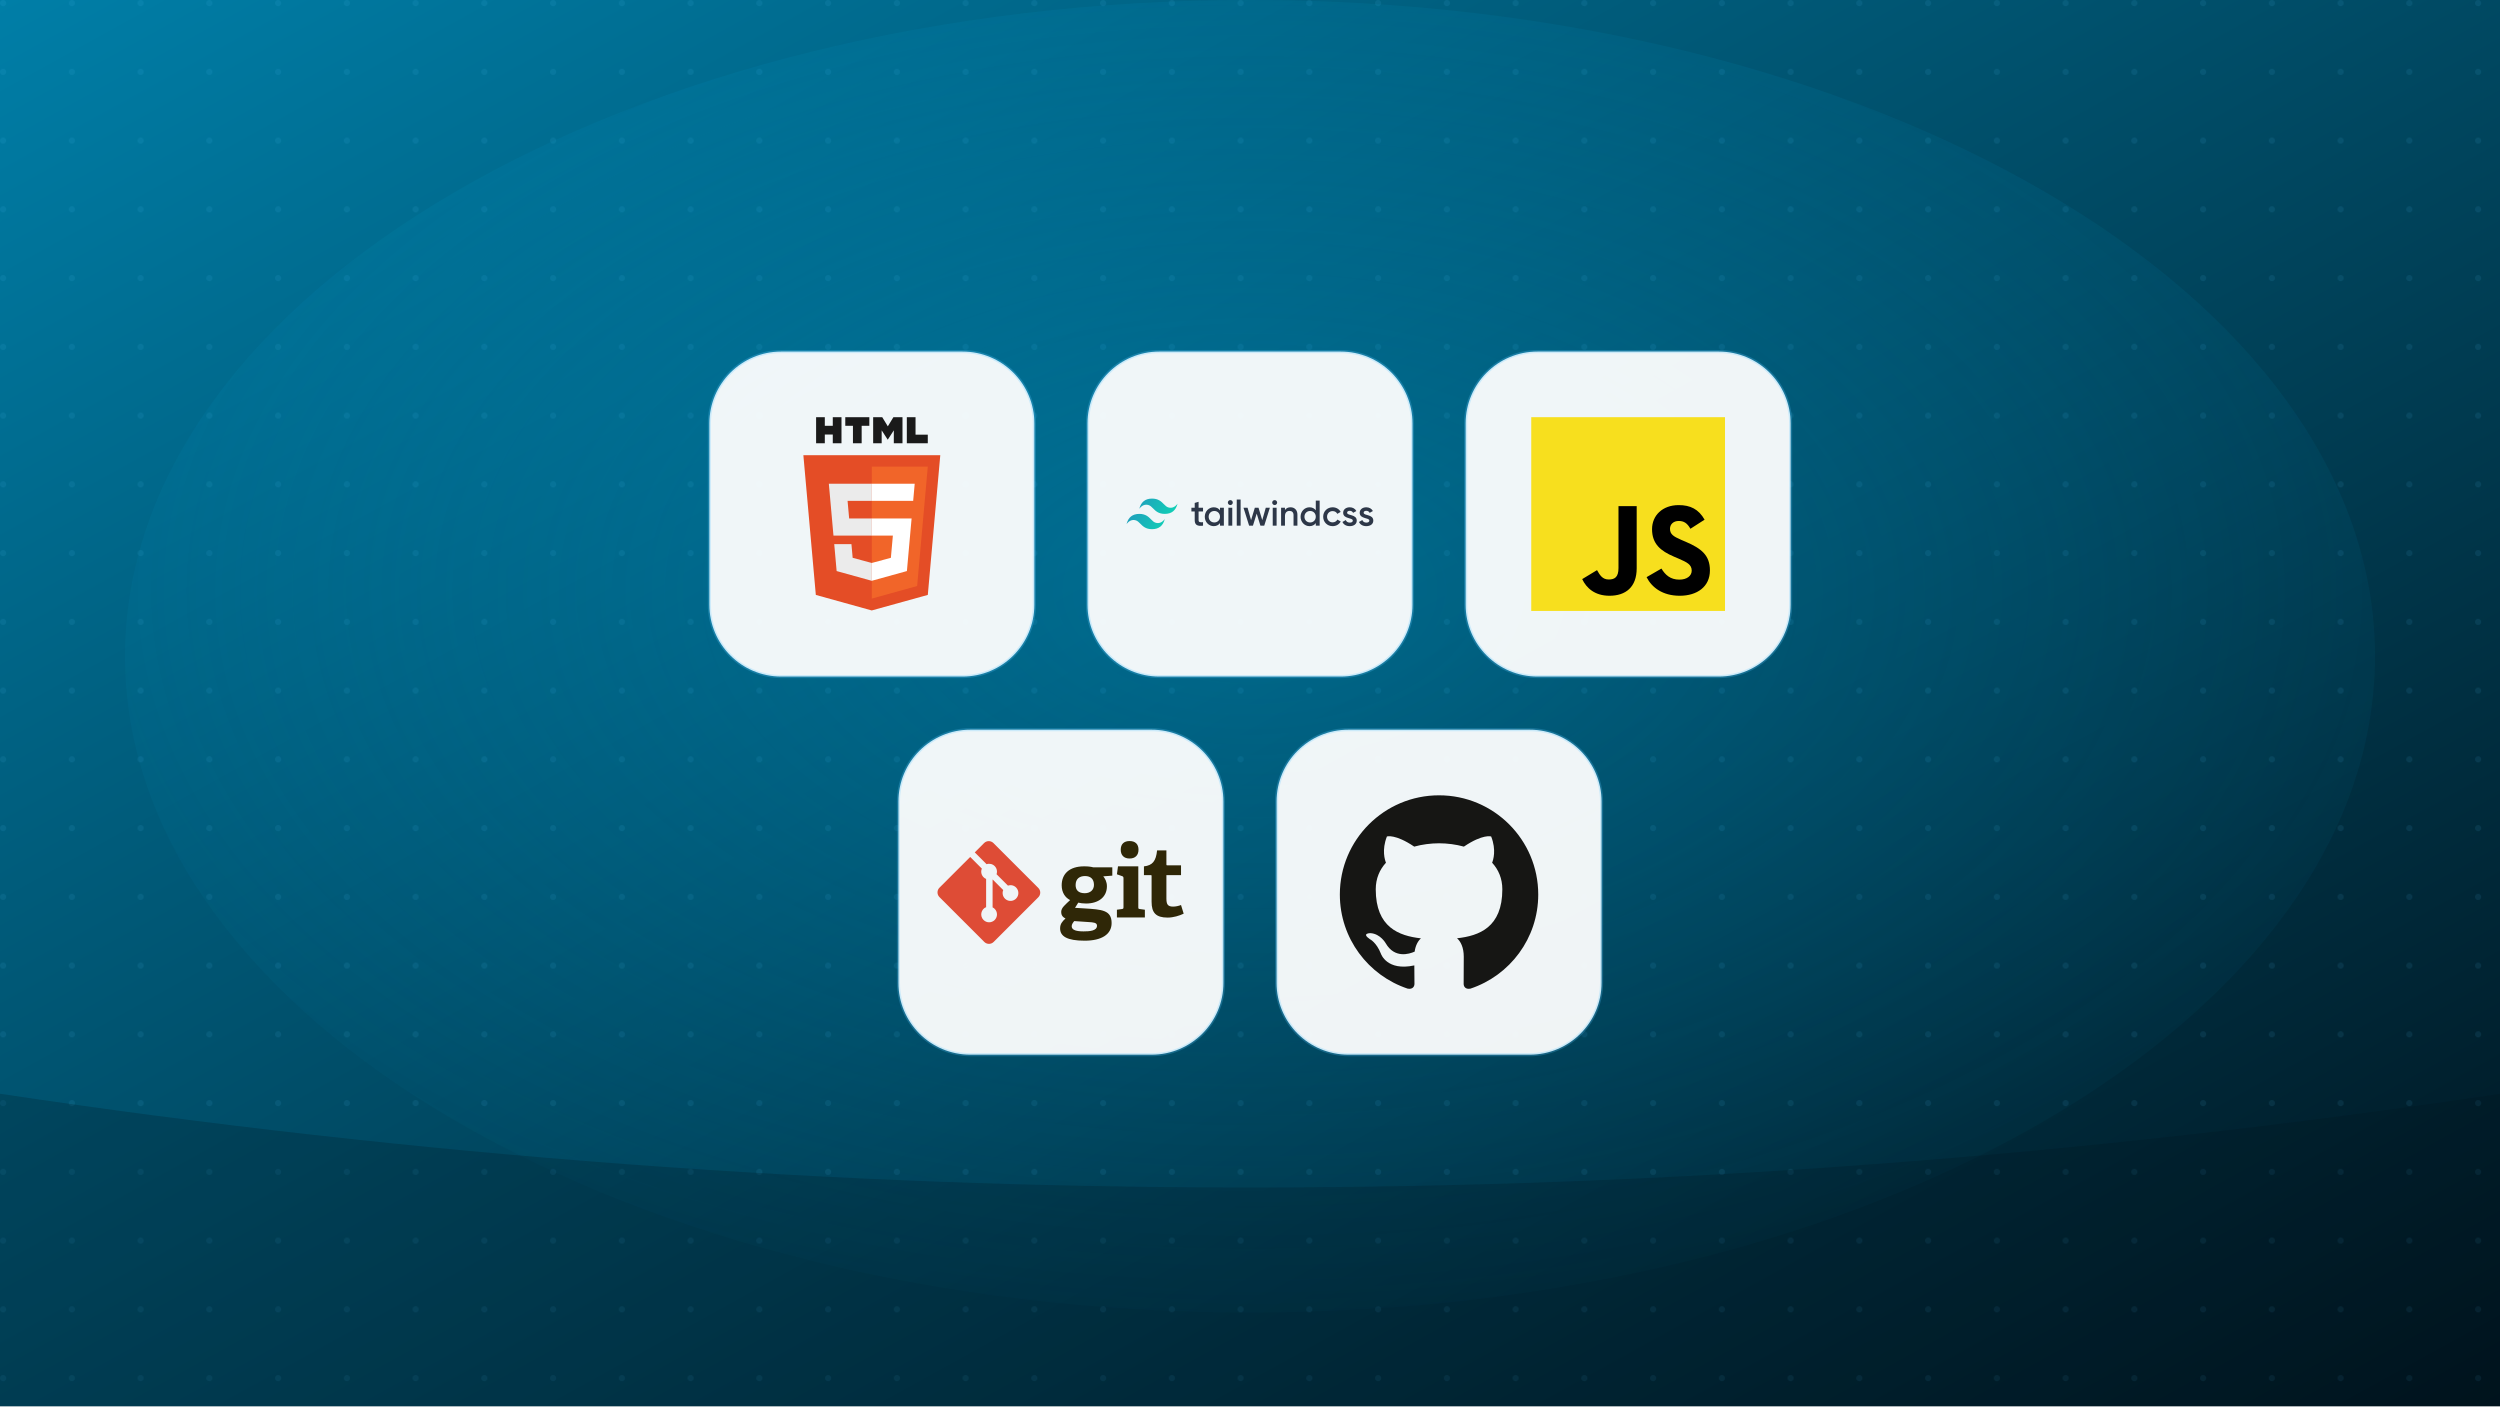
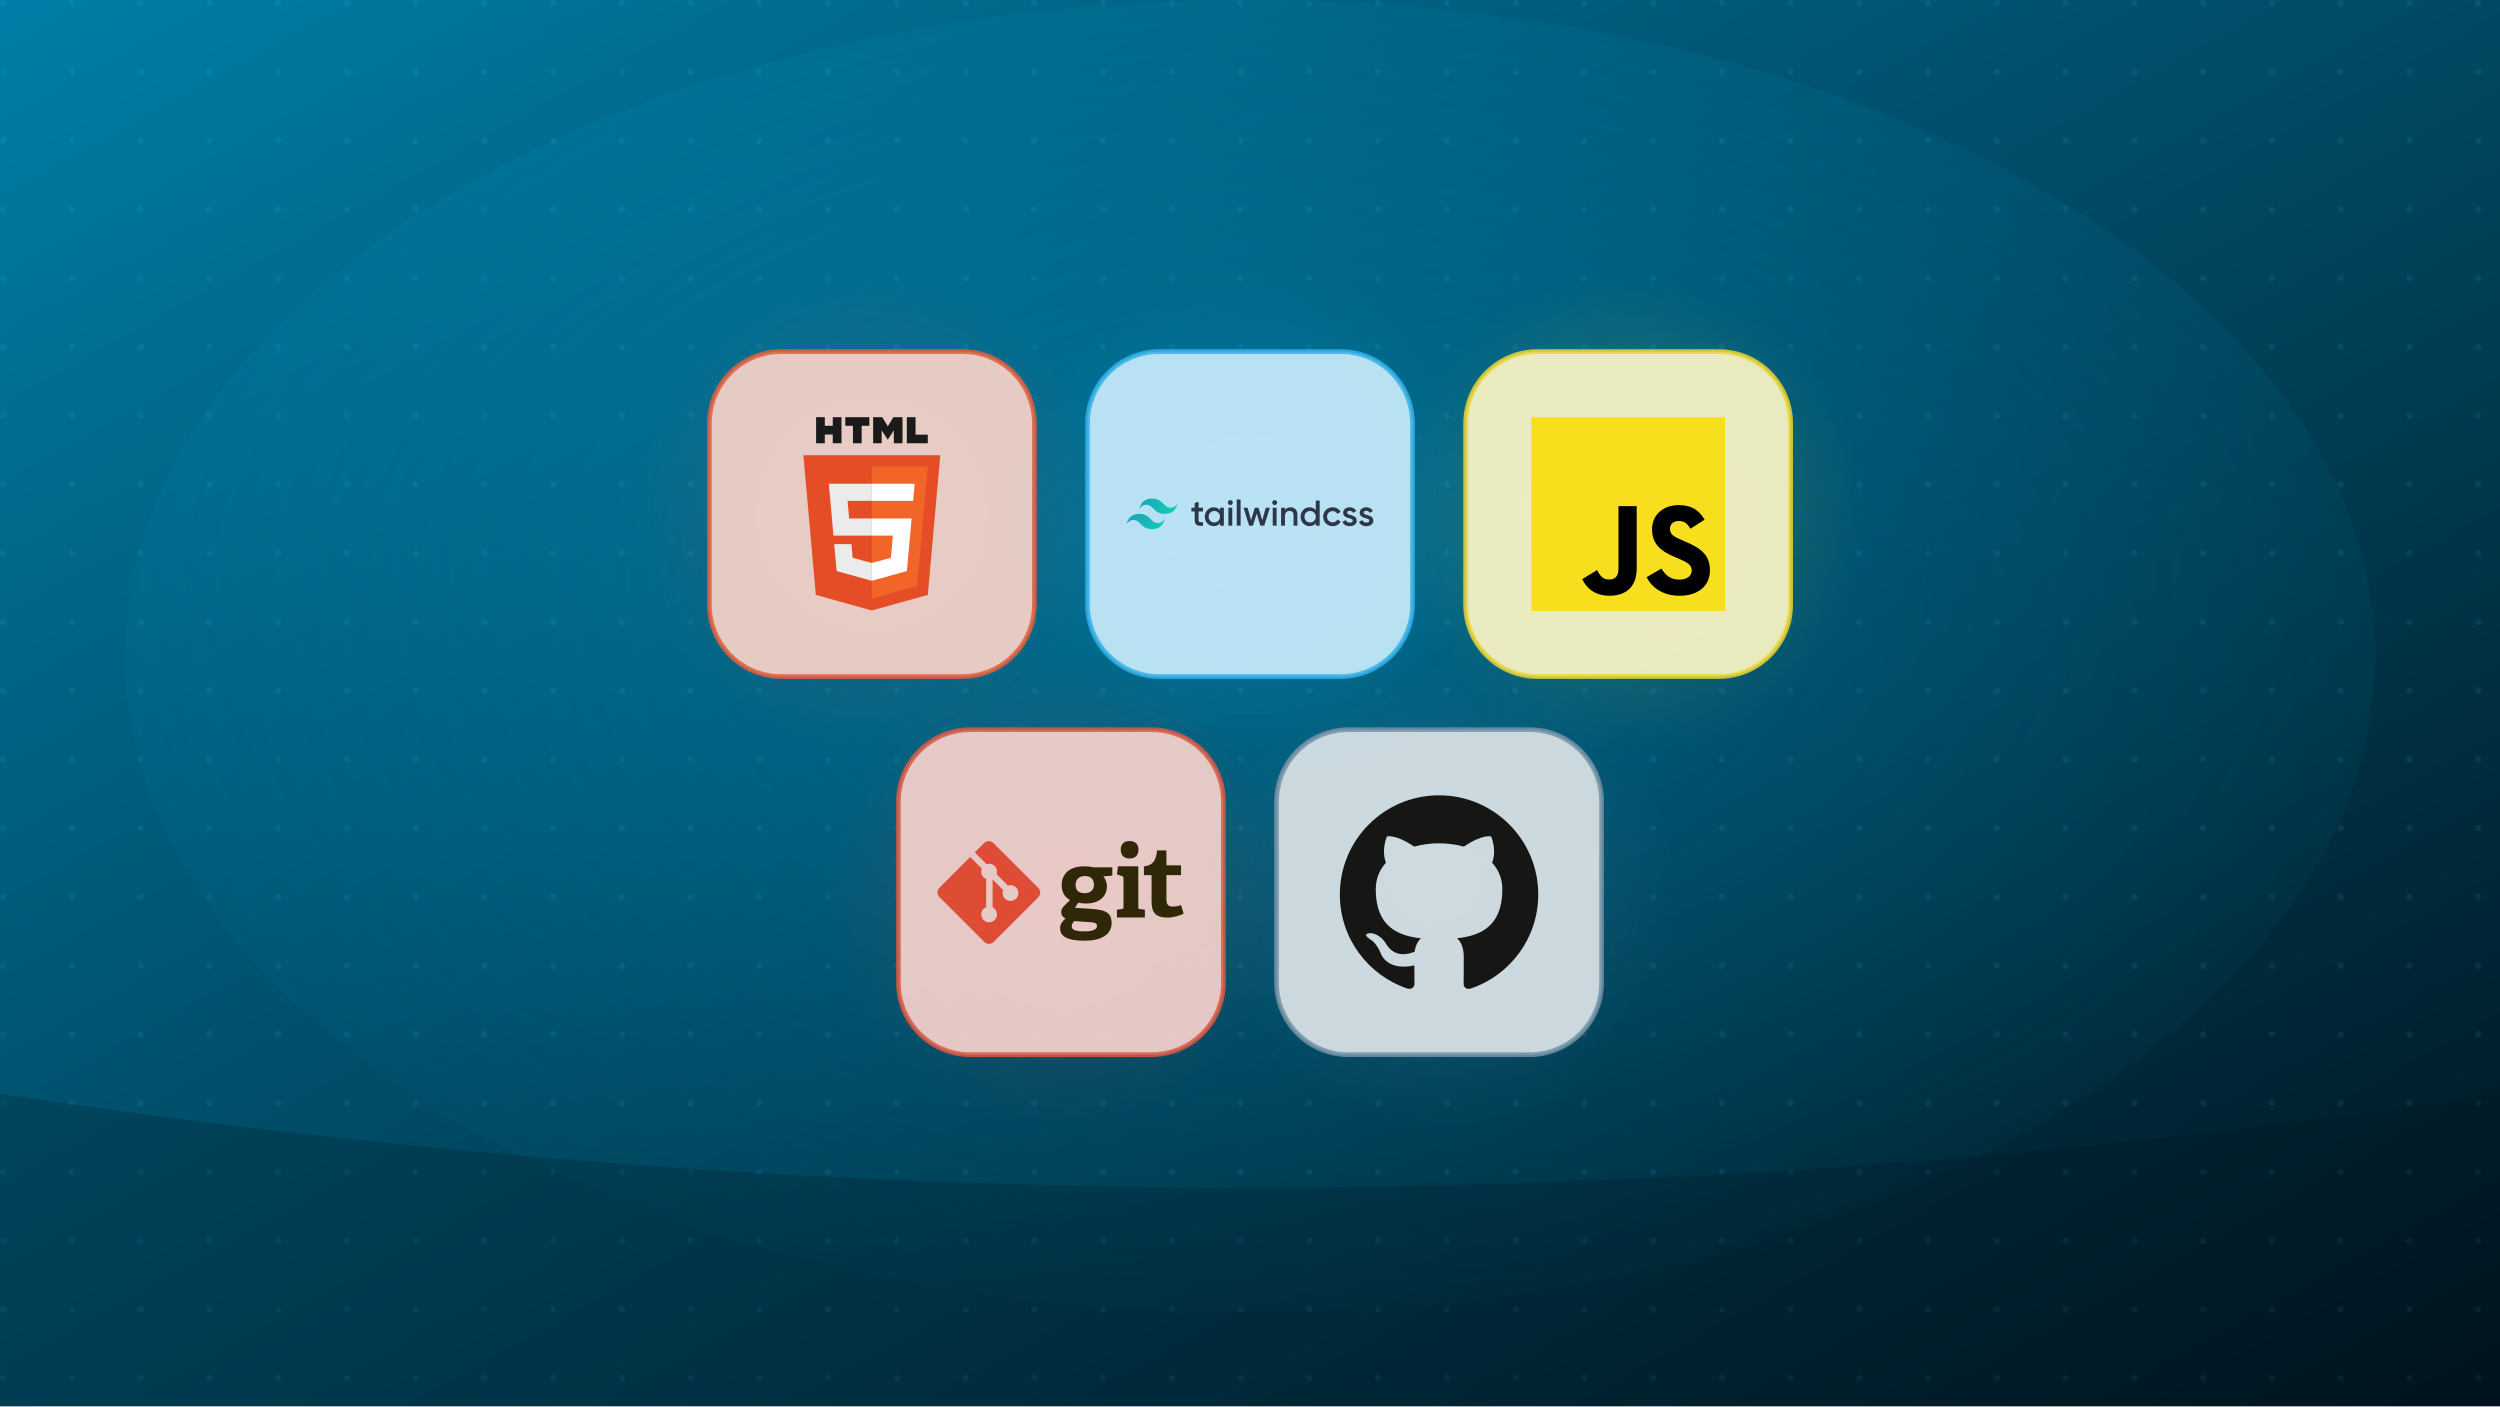
<svg xmlns="http://www.w3.org/2000/svg" viewBox="0 0 1600 900" width="1600" height="900" role="img">
  <defs>
    <linearGradient id="fondo" x1="0" y1="0" x2="1" y2="1">
      <stop offset="0" stop-color="#007EA7" />
      <stop offset="1" stop-color="#00131D" />
    </linearGradient>
    <radialGradient id="halo" cx="0.5" cy="0.45" r="0.6">
      <stop offset="0" stop-color="#00B0E8" stop-opacity="0.30" />
      <stop offset="1" stop-color="#00B0E8" stop-opacity="0" />
    </radialGradient>
    <pattern id="puntos" width="44" height="44" patternUnits="userSpaceOnUse">
      <circle cx="2" cy="2" r="2" fill="#5DC9FF" fill-opacity="0.09" />
    </pattern>
+     <radialGradient id="halo-2ab2ef" cx="0.5" cy="0.5" r="0.5">
+       <stop offset="0" stop-color="#2AB2EF" stop-opacity="0.34" />
+       <stop offset="0.5" stop-color="#2AB2EF" stop-opacity="0.10" />
+       <stop offset="1" stop-color="#2AB2EF" stop-opacity="0" />
+     </radialGradient>
+     <radialGradient id="halo-7390a5" cx="0.5" cy="0.5" r="0.5">
+       <stop offset="0" stop-color="#7390A5" stop-opacity="0.34" />
+       <stop offset="0.5" stop-color="#7390A5" stop-opacity="0.10" />
+       <stop offset="1" stop-color="#7390A5" stop-opacity="0" />
+     </radialGradient>
+     <radialGradient id="halo-d85440" cx="0.5" cy="0.5" r="0.5">
+       <stop offset="0" stop-color="#D85440" stop-opacity="0.34" />
+       <stop offset="0.5" stop-color="#D85440" stop-opacity="0.10" />
+       <stop offset="1" stop-color="#D85440" stop-opacity="0" />
+     </radialGradient>
+     <radialGradient id="halo-de5c3a" cx="0.5" cy="0.5" r="0.5">
+       <stop offset="0" stop-color="#DE5C3A" stop-opacity="0.34" />
+       <stop offset="0.5" stop-color="#DE5C3A" stop-opacity="0.10" />
+       <stop offset="1" stop-color="#DE5C3A" stop-opacity="0" />
+     </radialGradient>
+     <radialGradient id="halo-efd92a" cx="0.5" cy="0.5" r="0.5">
+       <stop offset="0" stop-color="#EFD92A" stop-opacity="0.34" />
+       <stop offset="0.5" stop-color="#EFD92A" stop-opacity="0.10" />
+       <stop offset="1" stop-color="#EFD92A" stop-opacity="0" />
+     </radialGradient>
  </defs>
  <rect width="1600" height="900" fill="url(#fondo)" />
  <rect width="1600" height="900" fill="url(#puntos)" />
  <ellipse cx="800" cy="420" rx="720" ry="420" fill="url(#halo)" />
  <path d="M0 900 L1600 900 L1600 700 Q800 820 0 700 Z" fill="#00131D" fill-opacity="0.22" />
  <g>
-     <rect x="454" y="225" width="208" height="208" rx="46" fill="#FFFFFF" fill-opacity="0.94" />
-     <rect x="454" y="225" width="208" height="208" rx="46" fill="none" stroke="#5DC9FF" stroke-opacity="0.25" stroke-width="2" />
+     <ellipse cx="558" cy="329" rx="152" ry="152" fill="url(#halo-de5c3a)" />
+     <rect x="454" y="225" width="208" height="208" rx="46" fill="#F6D3CA" fill-opacity="0.93" />
+     <rect x="454" y="225" width="208" height="208" rx="46" fill="none" stroke="#DF5F3E" stroke-opacity="0.85" stroke-width="3" />
    <g transform="translate(514.0 267.0) scale(0.3435)">
      <path fill="#e44d26" d="m255.555 70.766l-23.241 260.36l-104.47 28.962l-104.182-28.922L.445 70.766z" />
      <path fill="#f16529" d="m128 337.95l84.417-23.403l19.86-222.49H128z" />
      <path fill="#ebebeb" d="M82.82 155.932H128v-31.937H47.917l.764 8.568l7.85 88.01H128v-31.937H85.739zm7.198 80.61h-32.06l4.474 50.146l65.421 18.16l.147-.04V271.58l-.14.037l-35.568-9.604z" />
      <path fill="#1a1a1a" d="M24.18 0h16.23v16.035h14.847V0h16.231v48.558h-16.23v-16.26H40.411v16.26h-16.23V0M92.83 16.103H78.544V0h44.814v16.103h-14.295v32.455h-16.23V16.103zM130.47 0h16.923l10.41 17.062L168.203 0h16.93v48.558h-16.164V24.49l-11.166 17.265h-.28L146.35 24.49v24.068h-15.88zm62.74 0h16.235v32.508h22.824v16.05h-39.06z" />
      <path fill="#fff" d="M127.89 220.573h39.327l-3.708 41.42l-35.62 9.614v33.226l65.473-18.145l.48-5.396l7.506-84.08l.779-8.576H127.89zm0-64.719v.078h77.143l.64-7.178l1.456-16.191l.763-8.568H127.89z" />
    </g>
  </g>
  <g>
-     <rect x="696" y="225" width="208" height="208" rx="46" fill="#FFFFFF" fill-opacity="0.94" />
-     <rect x="696" y="225" width="208" height="208" rx="46" fill="none" stroke="#5DC9FF" stroke-opacity="0.25" stroke-width="2" />
+     <ellipse cx="800" cy="329" rx="152" ry="152" fill="url(#halo-2ab2ef)" />
+     <rect x="696" y="225" width="208" height="208" rx="46" fill="#C6EAFA" fill-opacity="0.93" />
+     <rect x="696" y="225" width="208" height="208" rx="46" fill="none" stroke="#35B1E9" stroke-opacity="0.85" stroke-width="3" />
    <g transform="translate(721.0 319.1) scale(0.3086)">
      <defs>
        <linearGradient id="twA" x1="-2.778%" x2="100%" y1="32%" y2="67.556%">
          <stop offset="0%" stop-color="#2298bd" />
          <stop offset="100%" stop-color="#0ed7b5" />
        </linearGradient>
+         <radialGradient id="halo-2ab2ef" cx="0.5" cy="0.5" r="0.5">
+           <stop offset="0" stop-color="#2AB2EF" stop-opacity="0.34" />
+           <stop offset="0.5" stop-color="#2AB2EF" stop-opacity="0.10" />
+           <stop offset="1" stop-color="#2AB2EF" stop-opacity="0" />
+         </radialGradient>
+         <radialGradient id="halo-7390a5" cx="0.5" cy="0.5" r="0.5">
+           <stop offset="0" stop-color="#7390A5" stop-opacity="0.34" />
+           <stop offset="0.5" stop-color="#7390A5" stop-opacity="0.10" />
+           <stop offset="1" stop-color="#7390A5" stop-opacity="0" />
+         </radialGradient>
+         <radialGradient id="halo-d85440" cx="0.5" cy="0.5" r="0.5">
+           <stop offset="0" stop-color="#D85440" stop-opacity="0.34" />
+           <stop offset="0.5" stop-color="#D85440" stop-opacity="0.10" />
+           <stop offset="1" stop-color="#D85440" stop-opacity="0" />
+         </radialGradient>
+         <radialGradient id="halo-de5c3a" cx="0.5" cy="0.5" r="0.5">
+           <stop offset="0" stop-color="#DE5C3A" stop-opacity="0.34" />
+           <stop offset="0.5" stop-color="#DE5C3A" stop-opacity="0.10" />
+           <stop offset="1" stop-color="#DE5C3A" stop-opacity="0" />
+         </radialGradient>
+         <radialGradient id="halo-efd92a" cx="0.5" cy="0.5" r="0.5">
+           <stop offset="0" stop-color="#EFD92A" stop-opacity="0.34" />
+           <stop offset="0.5" stop-color="#EFD92A" stop-opacity="0.10" />
+           <stop offset="1" stop-color="#EFD92A" stop-opacity="0" />
+         </radialGradient>
      </defs>
      <path fill="url(#twA)" d="M52.867 0Q31.72 0 26.433 21.147q7.93-10.575 18.504-7.93c4.021 1.005 6.896 3.923 10.078 7.153c5.183 5.26 11.182 11.35 24.285 11.35q21.147 0 26.433-21.147q-7.93 10.575-18.503 7.93c-4.022-1.005-6.896-3.923-10.078-7.153C71.968 6.09 65.97 0 52.867 0M26.433 31.72Q5.287 31.72 0 52.867q7.93-10.575 18.503-7.93c4.022 1.005 6.897 3.923 10.078 7.152c5.184 5.262 11.183 11.35 24.286 11.35q21.146 0 26.433-21.146q-7.93 10.575-18.503 7.93C56.775 49.218 53.9 46.3 50.718 43.07c-5.183-5.26-11.182-11.35-24.285-11.35" />
      <path fill="#2d3748" d="M158.592 26.73h-9.226v17.858c0 4.762 3.125 4.688 9.226 4.39v7.217c-12.351 1.488-17.262-1.934-17.262-11.607V26.731h-6.845v-7.738h6.845V8.999l8.036-2.38v12.374h9.226zm35.17-7.737h8.036v37.202h-8.036v-5.357c-2.827 3.944-7.217 6.325-13.02 6.325c-10.12 0-18.528-8.557-18.528-19.569c0-11.086 8.408-19.568 18.527-19.568c5.804 0 10.194 2.38 13.021 6.25zm-11.756 30.506c6.696 0 11.756-4.985 11.756-11.905s-5.06-11.905-11.756-11.905s-11.756 4.985-11.756 11.905s5.06 11.905 11.756 11.905m33.185-36.087c-2.828 0-5.134-2.38-5.134-5.133a5.144 5.144 0 0 1 5.134-5.134a5.144 5.144 0 0 1 5.134 5.134c0 2.753-2.307 5.133-5.134 5.133m-4.018 42.783V18.993h8.035v37.202zm17.336 0V1.88h8.036v54.315zm60.194-37.202h8.482l-11.682 37.202h-7.887l-7.738-25.074l-7.812 25.074h-7.887l-11.682-37.202h8.482l7.218 25.67l7.812-25.67h7.664l7.738 25.67zm18.452-5.58c-2.827 0-5.134-2.381-5.134-5.134a5.144 5.144 0 0 1 5.134-5.134a5.144 5.144 0 0 1 5.134 5.134c0 2.753-2.307 5.133-5.134 5.133m-4.018 42.782V18.993h8.036v37.202zm36.905-38.17c8.333 0 14.286 5.655 14.286 15.328v22.842h-8.036V34.171c0-5.654-3.274-8.63-8.333-8.63c-5.283 0-9.45 3.124-9.45 10.714v19.94h-8.036V18.993h8.036v4.762c2.456-3.87 6.473-5.73 11.533-5.73m52.381-13.913h8.036v52.083h-8.036v-5.357c-2.827 3.944-7.217 6.325-13.02 6.325c-10.12 0-18.528-8.557-18.528-19.569c0-11.086 8.408-19.568 18.527-19.568c5.804 0 10.194 2.38 13.021 6.25zm-11.756 45.387c6.696 0 11.756-4.985 11.756-11.905s-5.06-11.905-11.756-11.905s-11.756 4.985-11.756 11.905s5.06 11.905 11.756 11.905m46.726 7.664c-11.235 0-19.643-8.557-19.643-19.569c0-11.086 8.408-19.568 19.643-19.568c7.292 0 13.616 3.794 16.593 9.598l-6.92 4.018c-1.637-3.497-5.283-5.73-9.747-5.73c-6.548 0-11.533 4.986-11.533 11.682s4.985 11.682 11.533 11.682c4.464 0 8.11-2.307 9.896-5.73l6.92 3.944c-3.126 5.878-9.45 9.673-16.742 9.673m29.985-27.902c0 6.77 20.015 2.678 20.015 16.443c0 7.44-6.473 11.459-14.509 11.459c-7.44 0-12.797-3.349-15.178-8.706l6.92-4.018c1.19 3.349 4.166 5.357 8.258 5.357c3.572 0 6.325-1.19 6.325-4.166c0-6.622-20.015-2.902-20.015-16.22c0-6.995 6.027-11.384 13.616-11.384c6.101 0 11.16 2.827 13.765 7.738l-6.77 3.794c-1.34-2.901-3.944-4.24-6.995-4.24c-2.902 0-5.432 1.264-5.432 3.943m34.301 0c0 6.77 20.015 2.678 20.015 16.443c0 7.44-6.473 11.459-14.509 11.459c-7.44 0-12.798-3.349-15.179-8.706l6.92-4.018c1.19 3.349 4.167 5.357 8.259 5.357c3.571 0 6.324-1.19 6.324-4.166c0-6.622-20.014-2.902-20.014-16.22c0-6.995 6.026-11.384 13.616-11.384c6.1 0 11.16 2.827 13.765 7.738l-6.771 3.794c-1.34-2.901-3.944-4.24-6.994-4.24c-2.902 0-5.432 1.264-5.432 3.943" />
    </g>
  </g>
  <g>
-     <rect x="938" y="225" width="208" height="208" rx="46" fill="#FFFFFF" fill-opacity="0.94" />
-     <rect x="938" y="225" width="208" height="208" rx="46" fill="none" stroke="#5DC9FF" stroke-opacity="0.25" stroke-width="2" />
+     <ellipse cx="1042" cy="329" rx="152" ry="152" fill="url(#halo-efd92a)" />
+     <rect x="938" y="225" width="208" height="208" rx="46" fill="#FAF5C6" fill-opacity="0.93" />
+     <rect x="938" y="225" width="208" height="208" rx="46" fill="none" stroke="#E9D535" stroke-opacity="0.85" stroke-width="3" />
    <g transform="translate(980.0 267.0) scale(0.4844)">
      <path fill="#f7df1e" d="M0 0h256v256H0z" />
      <path d="m67.312 213.932l19.59-11.856c3.78 6.701 7.218 12.371 15.465 12.371c7.905 0 12.89-3.092 12.89-15.12v-81.798h24.057v82.138c0 24.917-14.606 36.259-35.916 36.259c-19.245 0-30.416-9.967-36.087-21.996m85.07-2.576l19.588-11.341c5.157 8.421 11.859 14.607 23.715 14.607c9.969 0 16.325-4.984 16.325-11.858c0-8.248-6.53-11.17-17.528-15.98l-6.013-2.58c-17.357-7.387-28.87-16.667-28.87-36.257c0-18.044 13.747-31.792 35.228-31.792c15.294 0 26.292 5.328 34.196 19.247l-18.732 12.03c-4.125-7.389-8.591-10.31-15.465-10.31c-7.046 0-11.514 4.468-11.514 10.31c0 7.217 4.468 10.14 14.778 14.608l6.014 2.577c20.45 8.765 31.963 17.7 31.963 37.804c0 21.654-17.012 33.51-39.867 33.51c-22.339 0-36.774-10.654-43.819-24.574" />
    </g>
  </g>
  <g>
-     <rect x="575" y="467" width="208" height="208" rx="46" fill="#FFFFFF" fill-opacity="0.94" />
-     <rect x="575" y="467" width="208" height="208" rx="46" fill="none" stroke="#5DC9FF" stroke-opacity="0.25" stroke-width="2" />
+     <ellipse cx="679" cy="571" rx="152" ry="152" fill="url(#halo-d85440)" />
+     <rect x="575" y="467" width="208" height="208" rx="46" fill="#F5D1CC" fill-opacity="0.93" />
+     <rect x="575" y="467" width="208" height="208" rx="46" fill="none" stroke="#D95845" stroke-opacity="0.85" stroke-width="3" />
    <g transform="translate(600.0 537.7) scale(0.6172)">
      <path fill="#2f2707" d="M152.984 37.214c-5.597 0-9.765 2.748-9.765 9.362c0 4.983 2.747 8.443 9.463 8.443c5.693 0 9.56-3.355 9.56-8.65c0-6-3.46-9.155-9.258-9.155m-11.19 46.701c-1.325 1.625-2.645 3.353-2.645 5.39c0 4.067 5.186 5.291 12.31 5.291c5.9 0 13.938-.414 13.938-5.9c0-3.261-3.867-3.462-8.753-3.768zm30.113-46.394c1.828 2.34 3.764 5.597 3.764 10.276c0 11.292-8.851 17.904-21.667 17.904c-3.259 0-6.209-.406-8.038-.914l-3.359 5.39l9.969.61c17.602 1.122 27.975 1.632 27.975 15.157c0 11.702-10.272 18.311-27.975 18.311c-18.413 0-25.433-4.68-25.433-12.716c0-4.578 2.035-7.015 5.596-10.378c-3.358-1.419-4.476-3.961-4.476-6.71c0-2.24 1.118-4.273 2.952-6.208c1.83-1.93 3.864-3.865 6.306-6.103c-4.984-2.442-8.75-7.732-8.75-15.262c0-11.697 7.733-19.731 23.295-19.731c4.376 0 7.022.402 9.362 1.017h19.84v8.644zm27.259-18.487c-5.8 0-9.157-3.36-9.157-9.161c0-5.793 3.356-8.95 9.157-8.95c5.9 0 9.258 3.157 9.258 8.95c0 5.801-3.357 9.161-9.258 9.161M186.04 80.171v-8.033l5.19-.71c1.425-.205 1.627-.509 1.627-2.038V39.48c0-1.116-.304-1.832-1.325-2.134l-5.492-1.935l1.118-8.238h21.061V69.39c0 1.63.098 1.833 1.629 2.039l5.188.71v8.032zm69.227-3.944c-4.376 2.135-10.785 4.068-16.586 4.068c-12.106 0-16.682-4.878-16.682-16.38V37.264c0-.61 0-1.017-.817-1.017h-7.12V27.19c8.955-1.02 12.513-5.496 13.632-16.585h9.666v14.45c0 .71 0 1.017.815 1.017h14.343v10.173H237.36v24.313c0 6.002 1.426 8.34 6.917 8.34c2.852 0 5.799-.71 8.24-1.626z" />
      <path fill="#de4c36" d="M104.529 49.53L58.013 3.017a6.86 6.86 0 0 0-9.703 0l-9.659 9.66l12.253 12.252a8.15 8.15 0 0 1 8.383 1.953a8.16 8.16 0 0 1 1.936 8.434L73.03 47.125c2.857-.984 6.154-.347 8.435 1.938a8.16 8.16 0 0 1 0 11.545a8.164 8.164 0 0 1-13.324-8.88L57.129 40.716l-.001 28.98a8.3 8.3 0 0 1 2.159 1.544a8.164 8.164 0 0 1 0 11.547c-3.19 3.19-8.36 3.19-11.545 0a8.164 8.164 0 0 1 2.672-13.328v-29.25a8.1 8.1 0 0 1-2.672-1.782c-2.416-2.413-2.997-5.958-1.759-8.925l-12.078-12.08L2.011 49.314a6.863 6.863 0 0 0 0 9.706l46.516 46.514a6.86 6.86 0 0 0 9.703 0l46.299-46.297a6.866 6.866 0 0 0 0-9.707" />
    </g>
  </g>
  <g>
-     <rect x="817" y="467" width="208" height="208" rx="46" fill="#FFFFFF" fill-opacity="0.94" />
-     <rect x="817" y="467" width="208" height="208" rx="46" fill="none" stroke="#5DC9FF" stroke-opacity="0.25" stroke-width="2" />
+     <ellipse cx="921" cy="571" rx="152" ry="152" fill="url(#halo-7390a5)" />
+     <rect x="817" y="467" width="208" height="208" rx="46" fill="#DAE2E7" fill-opacity="0.93" />
+     <rect x="817" y="467" width="208" height="208" rx="46" fill="none" stroke="#7693A7" stroke-opacity="0.85" stroke-width="3" />
    <g transform="translate(857.5 509.0) scale(0.496)">
      <path fill="#161614" d="M128.001 0C57.317 0 0 57.307 0 128.001c0 56.554 36.676 104.535 87.535 121.46c6.397 1.185 8.746-2.777 8.746-6.158c0-3.052-.12-13.135-.174-23.83c-35.61 7.742-43.124-15.103-43.124-15.103c-5.823-14.795-14.213-18.73-14.213-18.73c-11.613-7.944.876-7.78.876-7.78c12.853.902 19.621 13.19 19.621 13.19c11.417 19.568 29.945 13.911 37.249 10.64c1.149-8.272 4.466-13.92 8.127-17.116c-28.431-3.236-58.318-14.212-58.318-63.258c0-13.975 5-25.394 13.188-34.358c-1.329-3.224-5.71-16.242 1.24-33.874c0 0 10.749-3.44 35.21 13.121c10.21-2.836 21.16-4.258 32.038-4.307c10.878.049 21.837 1.47 32.066 4.307c24.431-16.56 35.165-13.12 35.165-13.12c6.967 17.63 2.584 30.65 1.255 33.873c8.207 8.964 13.173 20.383 13.173 34.358c0 49.163-29.944 59.988-58.447 63.157c4.591 3.972 8.682 11.762 8.682 23.704c0 17.126-.148 30.91-.148 35.126c0 3.407 2.304 7.398 8.792 6.14C219.37 232.5 256 184.537 256 128.002C256 57.307 198.691 0 128.001 0" />
    </g>
  </g>
</svg>
